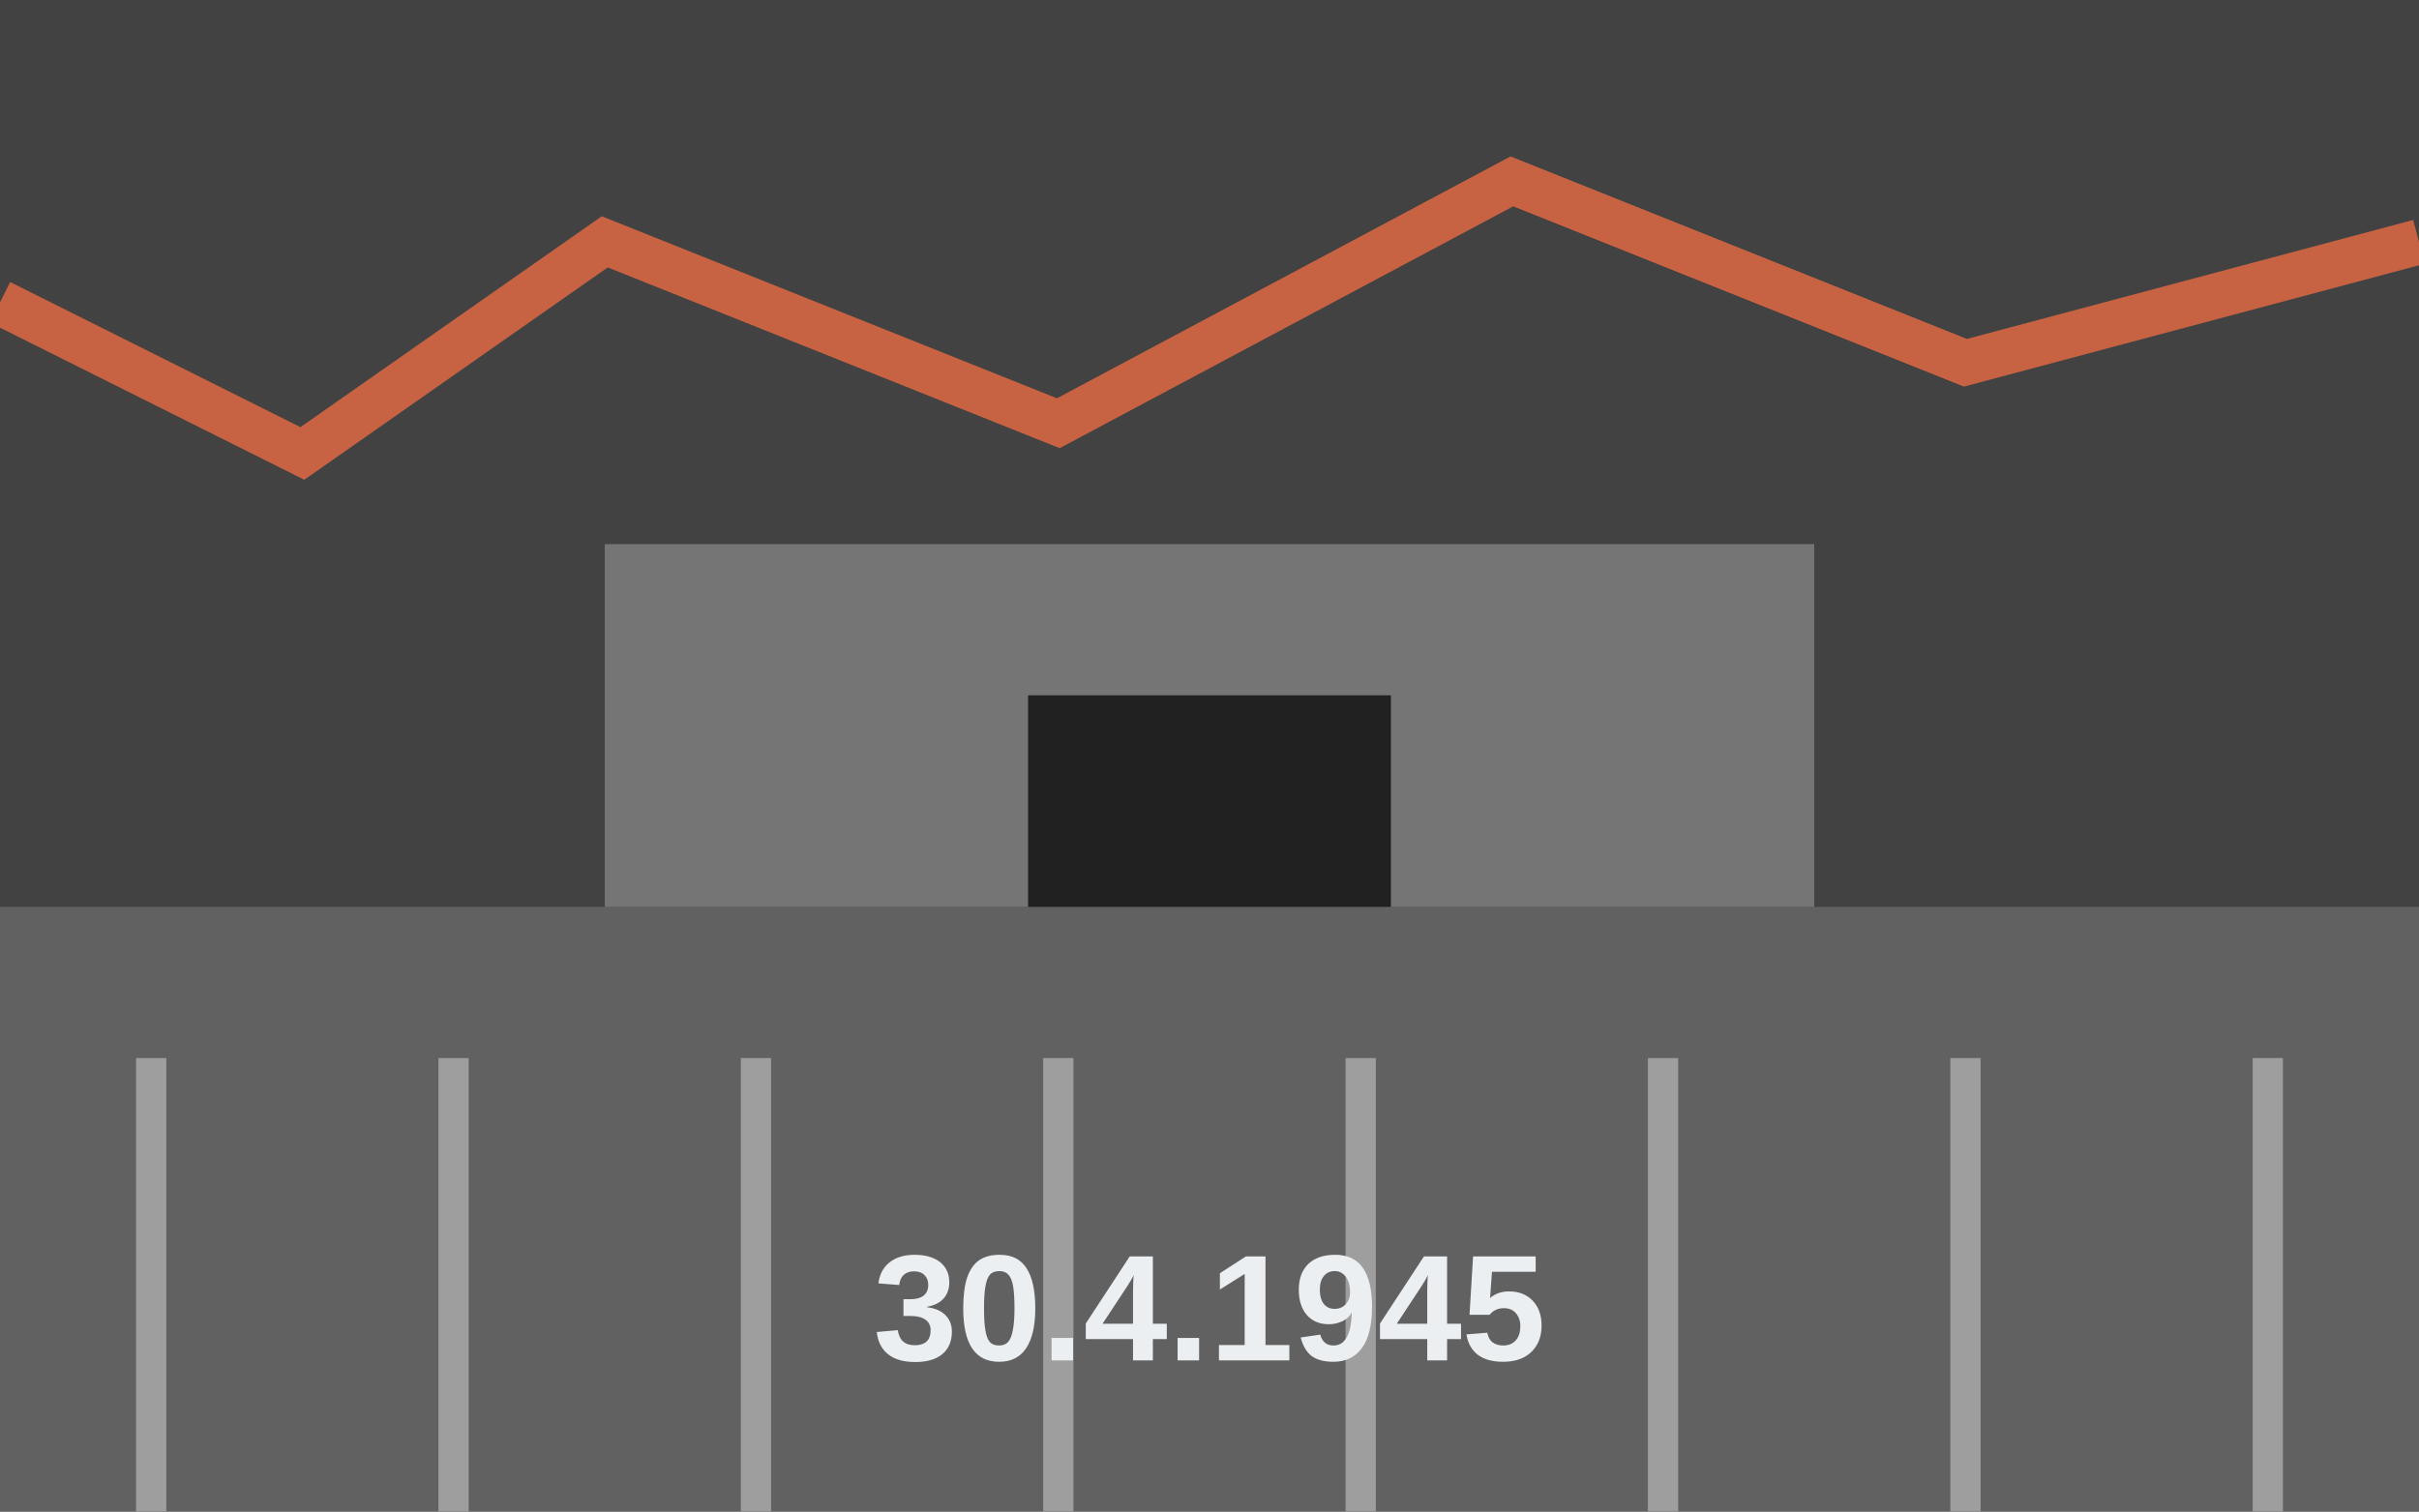
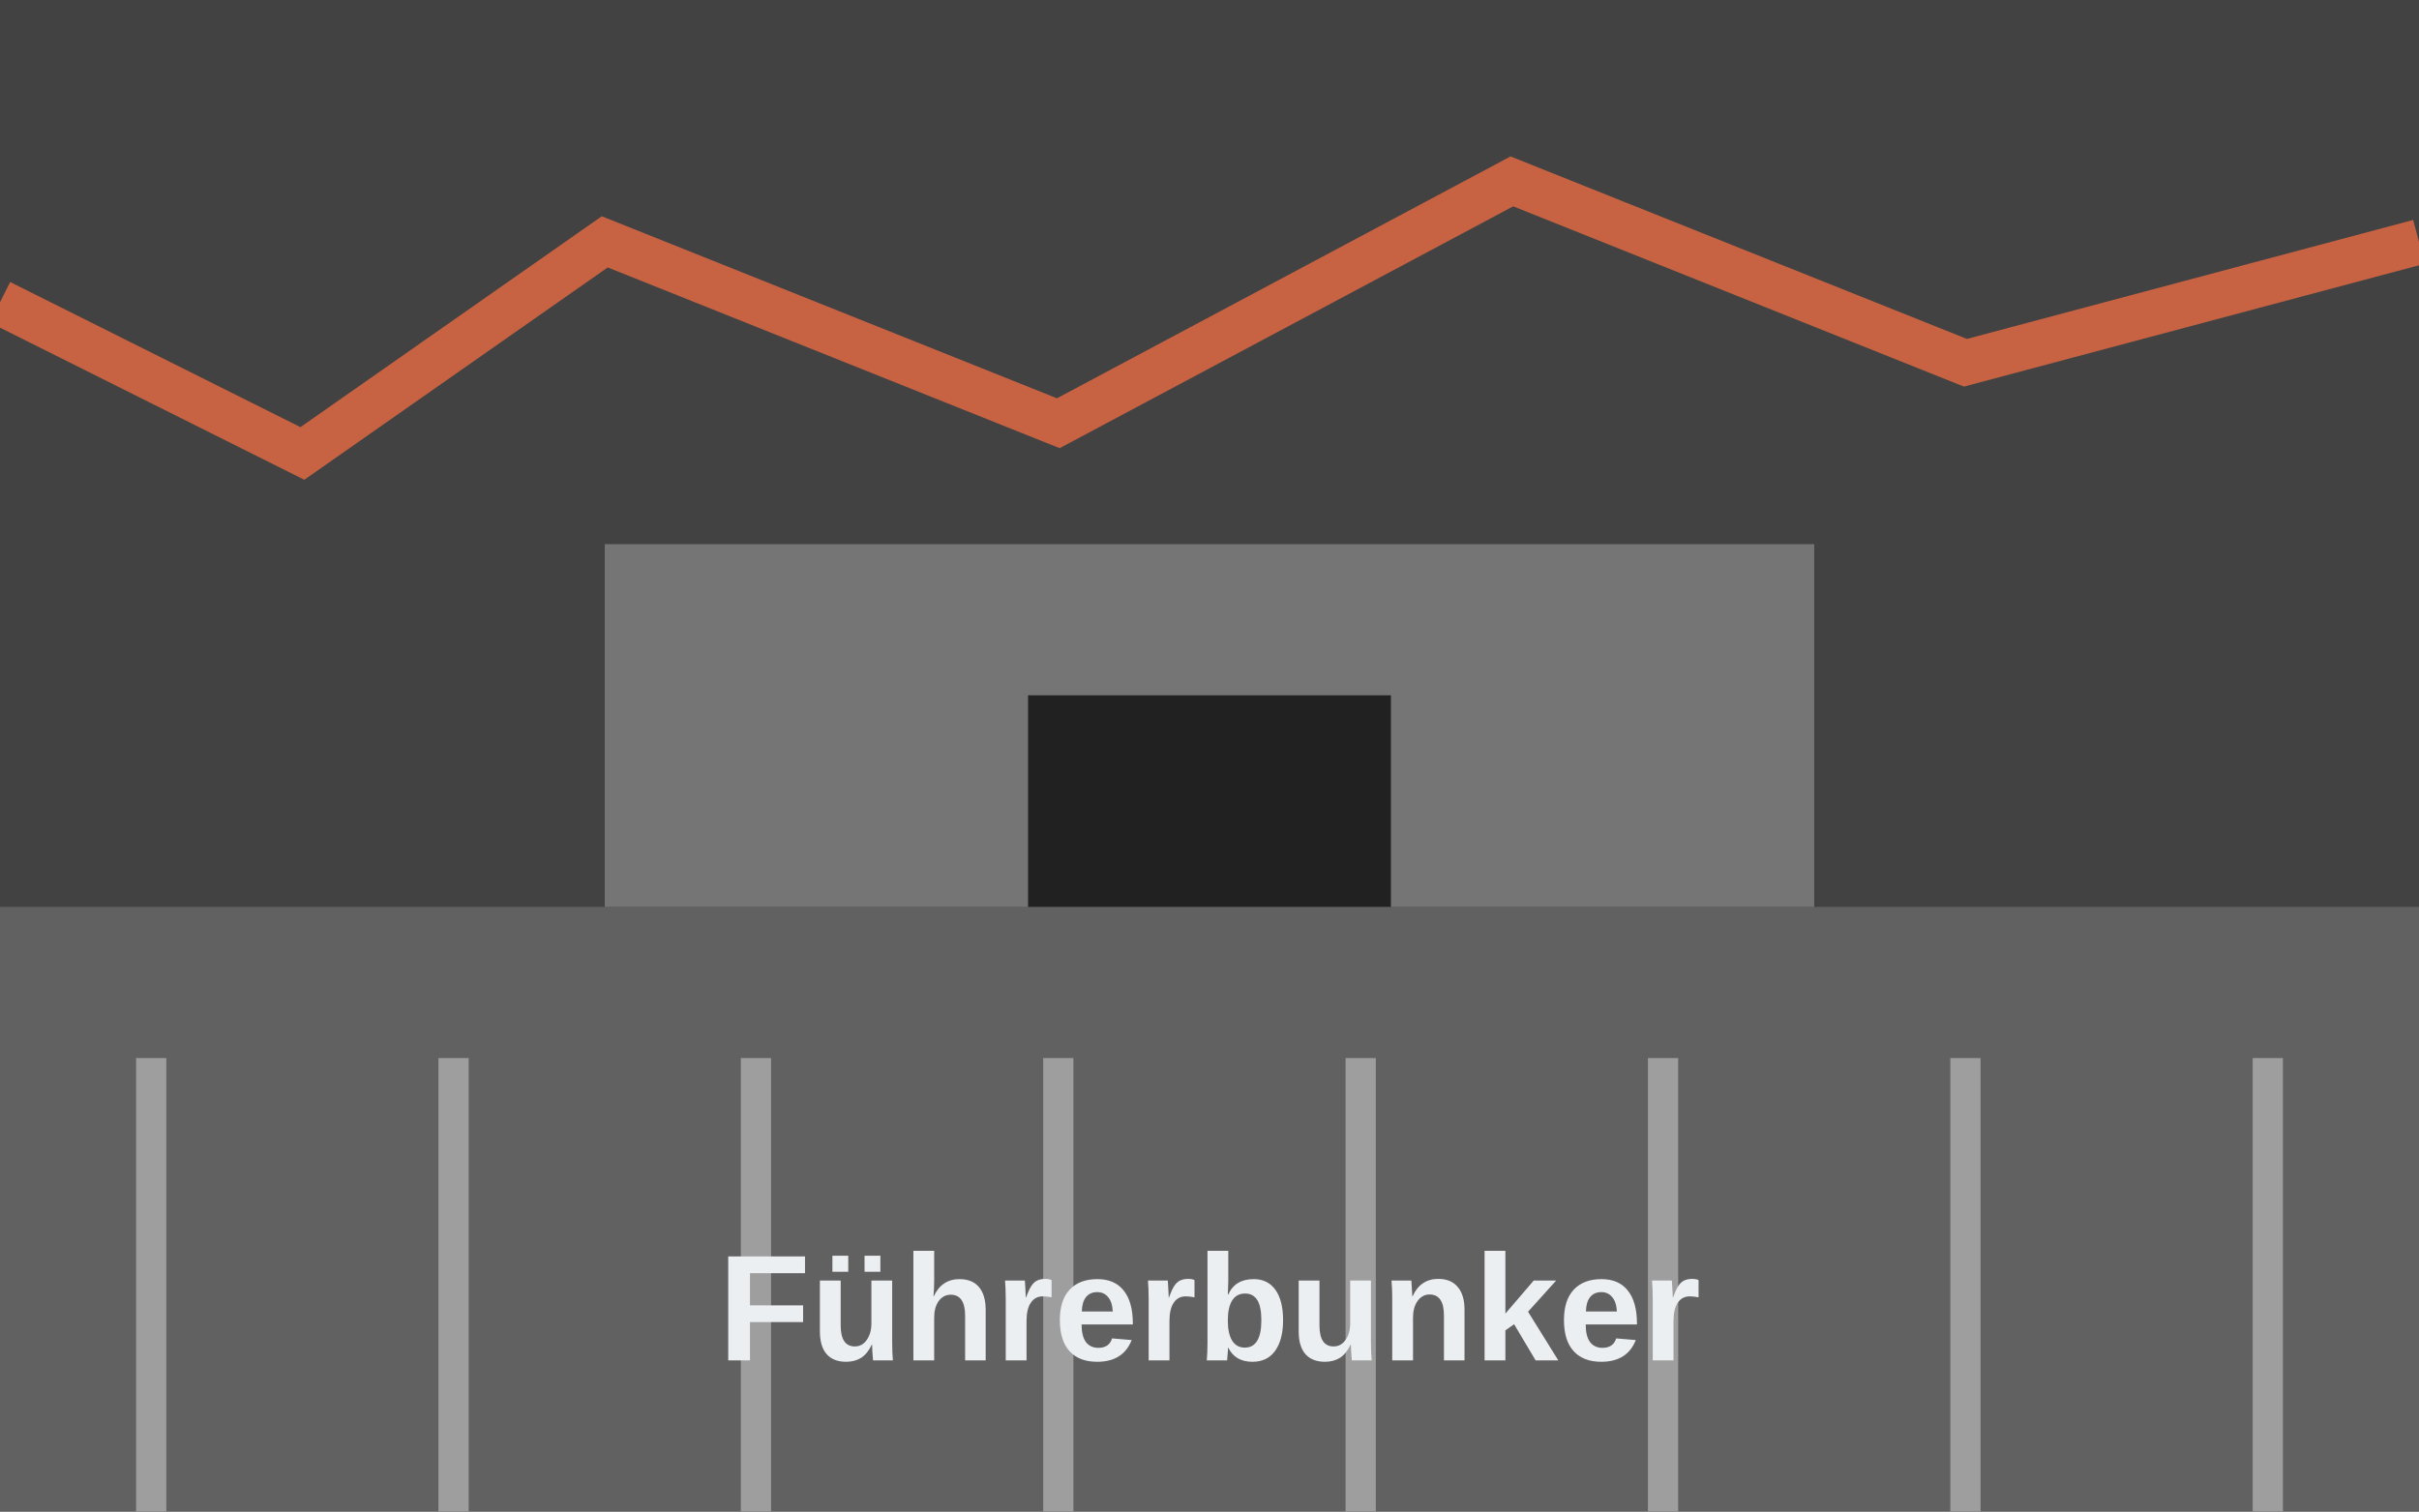
<svg xmlns="http://www.w3.org/2000/svg" viewBox="0 0 160 100">
  <rect width="160" height="100" fill="#424242" />
  <path d="M0 60h160v40H0z" fill="#616161" />
  <path d="M40 60V36h80v24z" fill="#757575" />
  <path d="M68 60V46h24v14z" fill="#212121" />
  <path d="M10 70v30" stroke="#9e9e9e" stroke-width="2" />
  <path d="M30 70v30" stroke="#9e9e9e" stroke-width="2" />
  <path d="M50 70v30" stroke="#9e9e9e" stroke-width="2" />
  <path d="M70 70v30" stroke="#9e9e9e" stroke-width="2" />
  <path d="M90 70v30" stroke="#9e9e9e" stroke-width="2" />
  <path d="M110 70v30" stroke="#9e9e9e" stroke-width="2" />
  <path d="M130 70v30" stroke="#9e9e9e" stroke-width="2" />
  <path d="M150 70v30" stroke="#9e9e9e" stroke-width="2" />
  <path d="M0 20l20 10 20-14 30 12 30-16 30 12 30-8" stroke="#ff7043" stroke-width="3" fill="none" opacity=".7" />
-   <text x="80" y="90" font-family="Arial" font-weight="bold" font-size="10" fill="#eceff1" text-anchor="middle">30.4.1945</text>
+   <text x="80" y="90" font-family="Arial" font-weight="bold" font-size="10" fill="#eceff1" text-anchor="middle">Führerbunker</text>
</svg>
